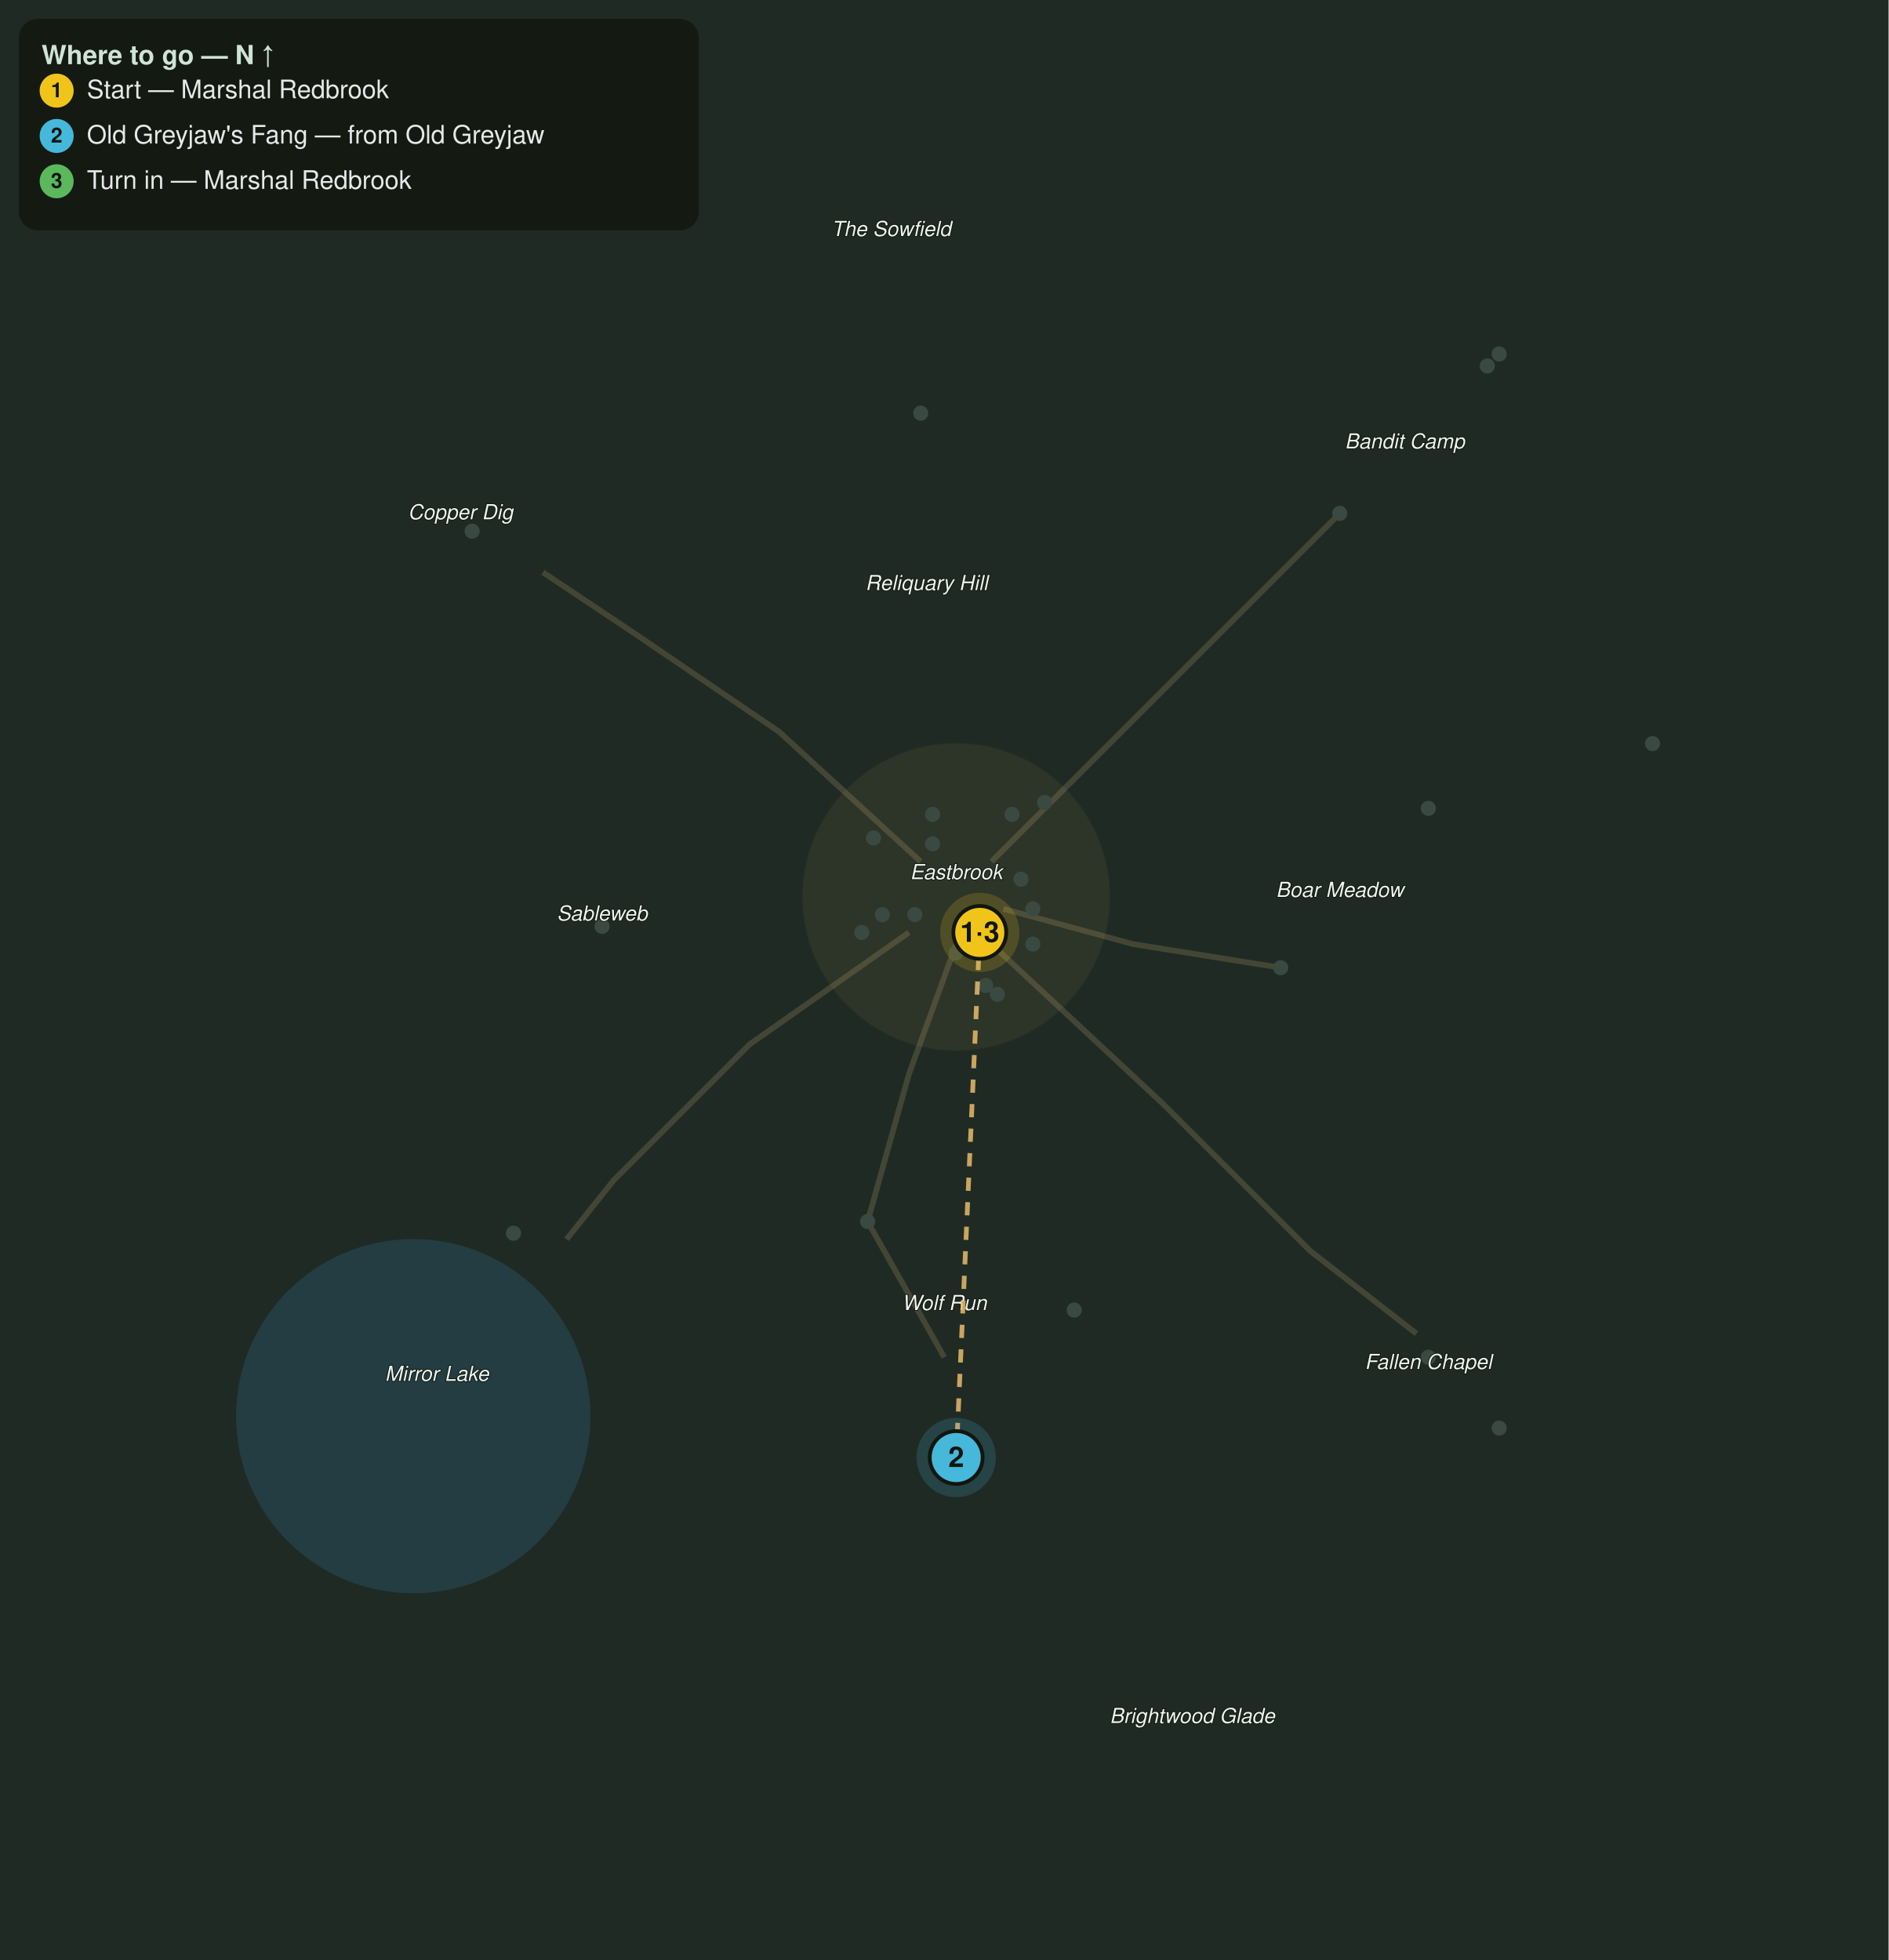
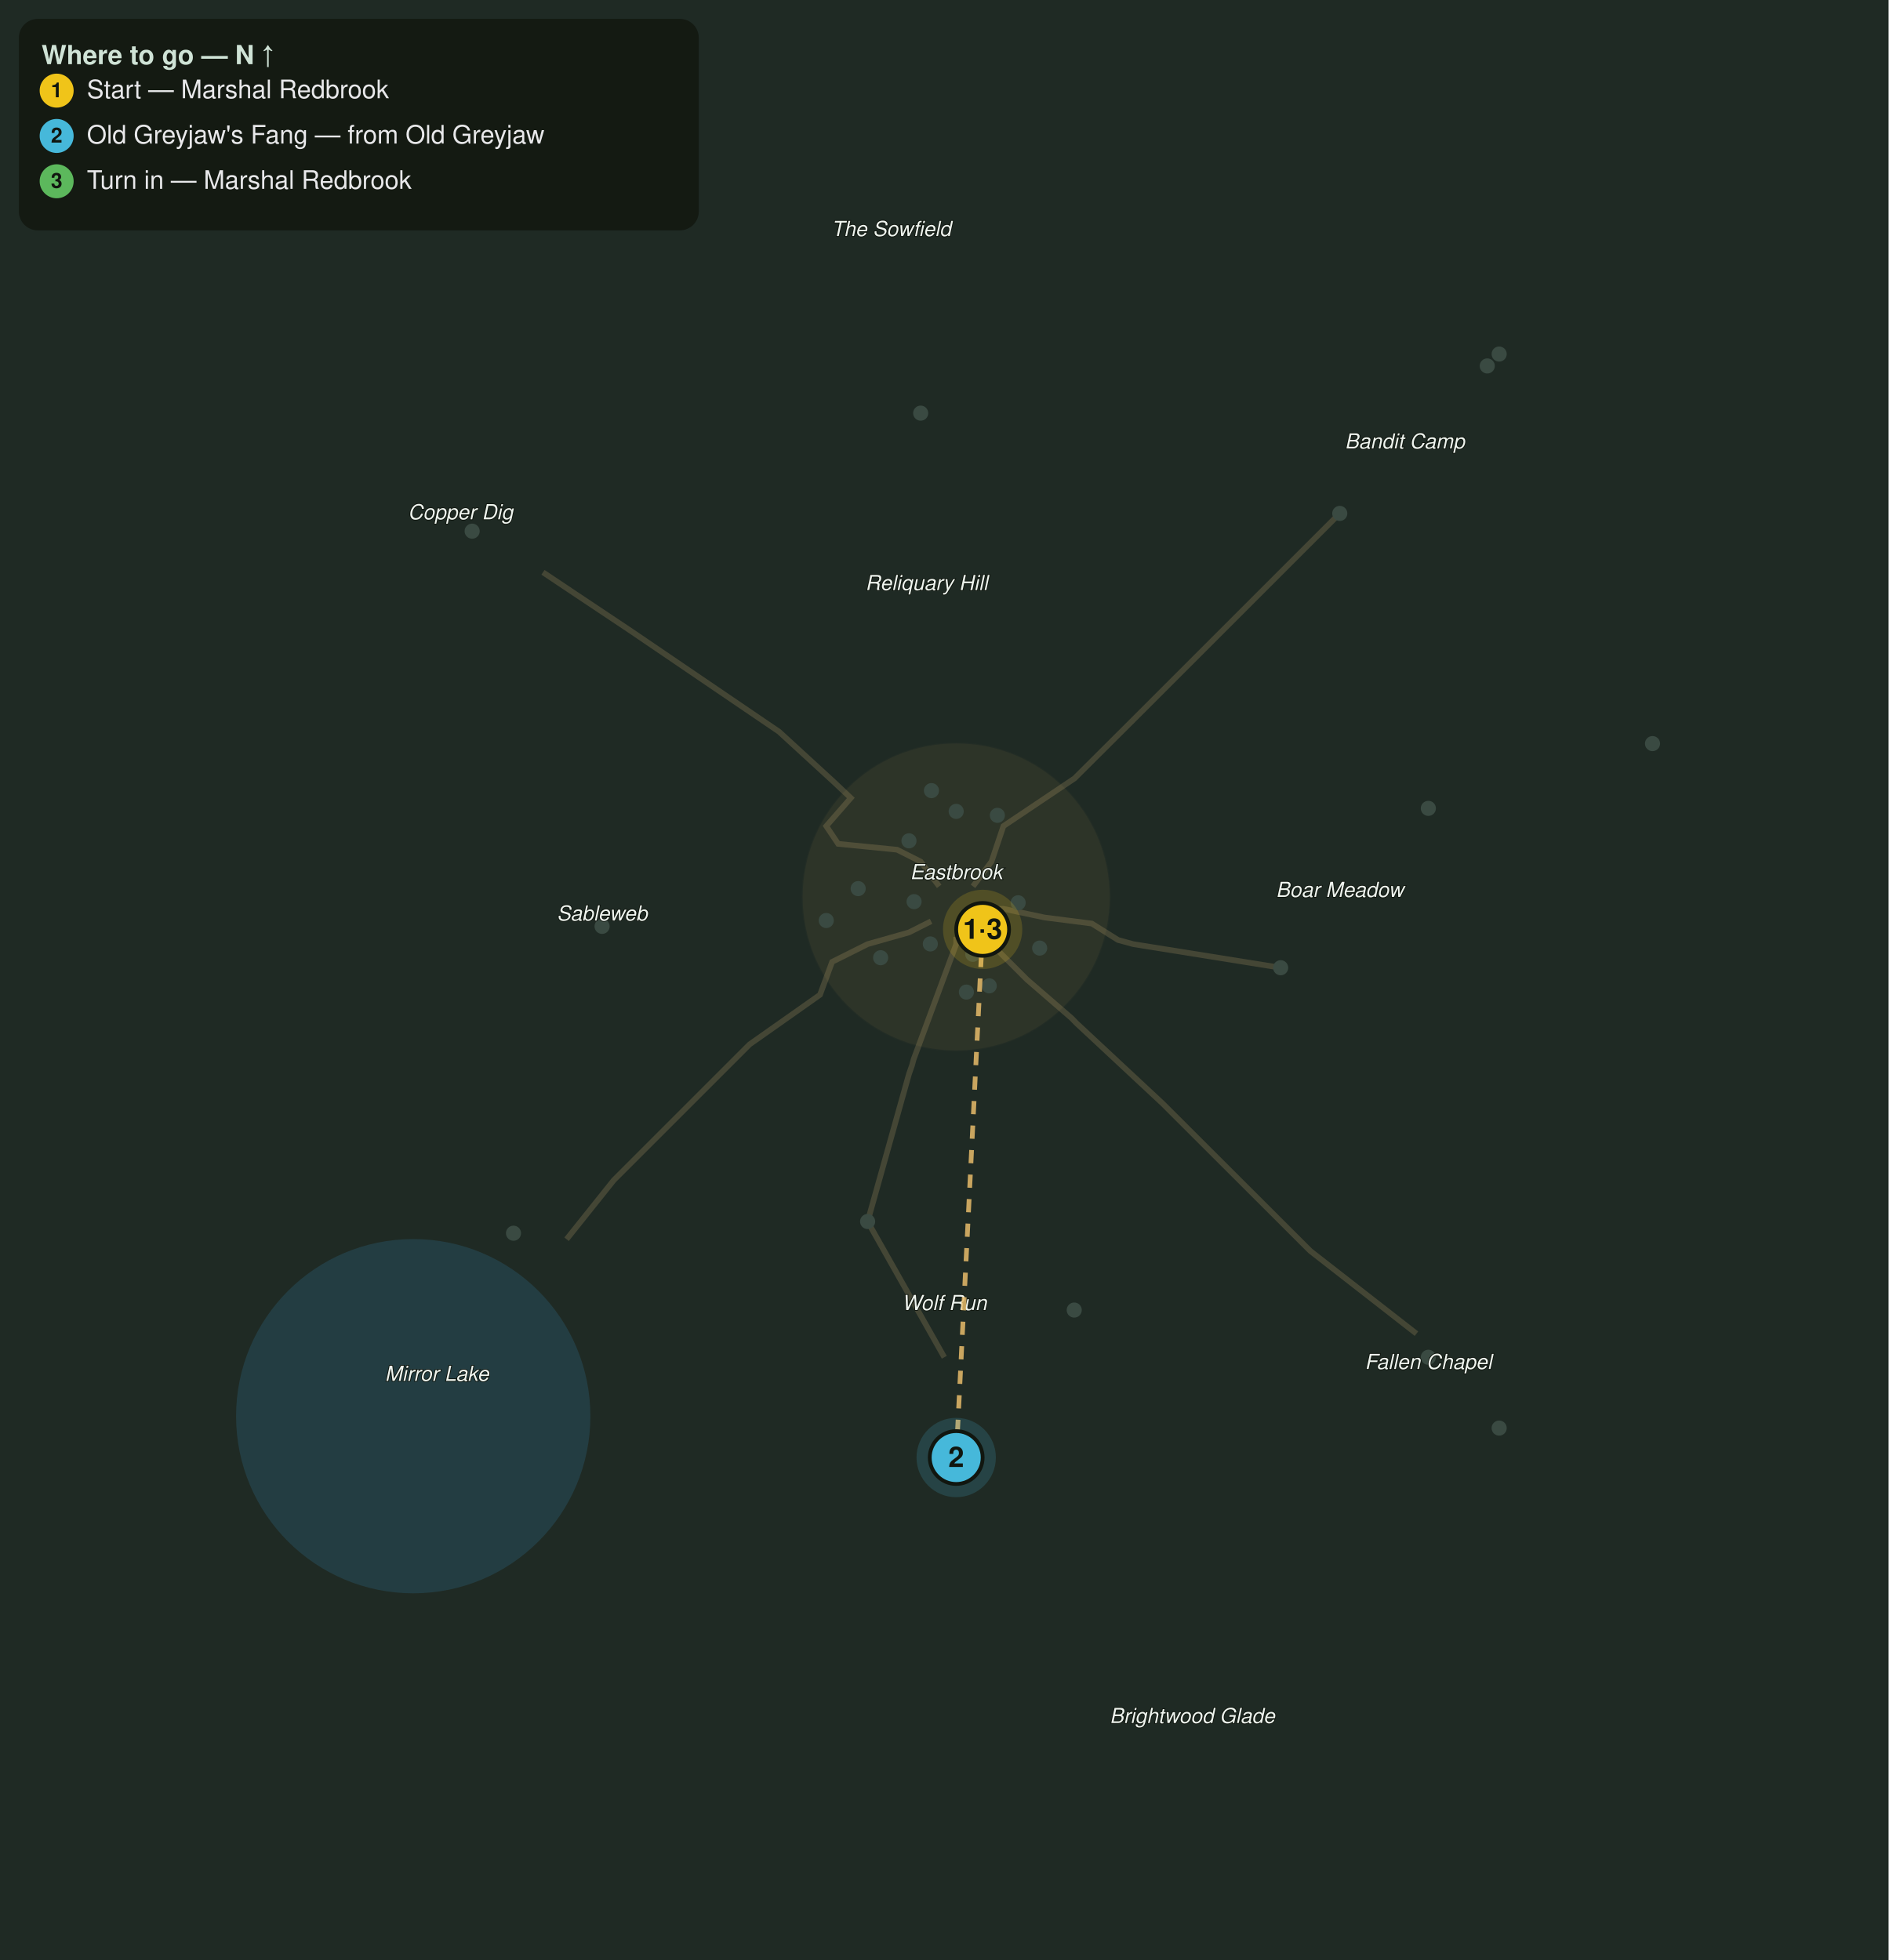
<svg xmlns="http://www.w3.org/2000/svg" viewBox="0 0 1000 1038" font-family="Segoe UI, Helvetica, Arial, sans-serif">
  <rect width="1000" height="1038" fill="#1f2a24" />
  <circle cx="218.8" cy="750.0" r="93.8" fill="#2f6f8f" opacity="0.28" />
-   <path d="M506.3 500.0 L481.3 568.8 L459.4 646.9 L500.0 718.8" fill="none" stroke="#8a7a55" stroke-width="3" opacity="0.35" />
-   <path d="M531.3 481.3 L600.0 500.0 L678.1 512.5" fill="none" stroke="#8a7a55" stroke-width="3" opacity="0.35" />
-   <path d="M525.0 456.3 L600.0 381.3 L662.5 318.8 L709.4 271.9" fill="none" stroke="#8a7a55" stroke-width="3" opacity="0.35" />
-   <path d="M481.3 493.8 L396.9 553.1 L325.0 625.0 L300.0 656.3" fill="none" stroke="#8a7a55" stroke-width="3" opacity="0.35" />
-   <path d="M487.5 456.3 L412.5 387.5 L334.4 334.4 L287.5 303.1" fill="none" stroke="#8a7a55" stroke-width="3" opacity="0.35" />
-   <path d="M525.0 500.0 L615.6 584.4 L693.8 662.5 L750.0 706.3" fill="none" stroke="#8a7a55" stroke-width="3" opacity="0.35" />
+   <path d="M506.3 496.1 L506.3 500.0 L483.8 560.9 L482.9 564.2 L481.3 568.8 L459.4 646.9 L500.0 718.8" fill="none" stroke="#8a7a55" stroke-width="3" opacity="0.35" />
+   <path d="M521.1 481.3 L531.3 481.3 L553.1 485.9 L578.1 489.1 L592.0 497.8 L595.3 498.7 L600.0 500.0 L678.1 512.5" fill="none" stroke="#8a7a55" stroke-width="3" opacity="0.35" />
+   <path d="M515.2 469.4 L525.0 456.3 L531.3 437.5 L569.0 412.2 L571.4 409.8 L600.0 381.3 L662.5 318.8 L709.4 271.9" fill="none" stroke="#8a7a55" stroke-width="3" opacity="0.35" />
+   <path d="M493.0 487.9 L481.3 493.8 L459.4 500.0 L440.6 509.4 L434.2 526.8 L431.4 528.8 L396.9 553.1 L325.0 625.0 L300.0 656.3" fill="none" stroke="#8a7a55" stroke-width="3" opacity="0.35" />
+   <path d="M497.3 469.4 L487.5 456.3 L475.0 450.0 L443.8 446.9 L437.5 437.5 L450.5 422.6 L441.6 414.2 L439.1 411.9 L412.5 387.5 L334.4 334.4 L287.5 303.1" fill="none" stroke="#8a7a55" stroke-width="3" opacity="0.35" />
+   <path d="M516.7 491.7 L525.0 500.0 L543.8 518.8 L567.5 539.3 L569.8 541.7 L615.6 584.4 L693.8 662.5 L750.0 706.3" fill="none" stroke="#8a7a55" stroke-width="3" opacity="0.35" />
  <circle cx="506.3" cy="475.0" r="81.3" fill="#caa15a" opacity="0.08" stroke="#caa15a" stroke-width="1" stroke-opacity="0.3" />
  <circle cx="459.4" cy="646.9" r="4" fill="#3a4a42" />
  <circle cx="568.8" cy="693.8" r="4" fill="#3a4a42" />
  <circle cx="506.3" cy="771.9" r="4" fill="#3a4a42" />
  <circle cx="678.1" cy="512.5" r="4" fill="#3a4a42" />
  <circle cx="756.3" cy="428.1" r="4" fill="#3a4a42" />
  <circle cx="875.0" cy="393.8" r="4" fill="#3a4a42" />
  <circle cx="318.8" cy="490.6" r="4" fill="#3a4a42" />
  <circle cx="271.9" cy="653.1" r="4" fill="#3a4a42" />
  <circle cx="250.0" cy="281.3" r="4" fill="#3a4a42" />
  <circle cx="709.4" cy="271.9" r="4" fill="#3a4a42" />
  <circle cx="787.5" cy="193.8" r="4" fill="#3a4a42" />
  <circle cx="793.8" cy="187.5" r="4" fill="#3a4a42" />
  <circle cx="756.3" cy="718.8" r="4" fill="#3a4a42" />
  <circle cx="793.8" cy="756.3" r="4" fill="#3a4a42" />
-   <circle cx="506.3" cy="504.7" r="4" fill="#3a4a42" />
-   <circle cx="518.8" cy="493.8" r="4" fill="#3a4a42" />
-   <circle cx="484.4" cy="484.4" r="4" fill="#3a4a42" />
-   <circle cx="540.6" cy="465.6" r="4" fill="#3a4a42" />
-   <circle cx="462.5" cy="443.8" r="4" fill="#3a4a42" />
-   <circle cx="528.1" cy="526.6" r="4" fill="#3a4a42" />
-   <circle cx="456.3" cy="493.8" r="4" fill="#3a4a42" />
-   <circle cx="493.8" cy="431.3" r="4" fill="#3a4a42" />
-   <circle cx="546.9" cy="500.0" r="4" fill="#3a4a42" />
-   <circle cx="546.9" cy="481.3" r="4" fill="#3a4a42" />
+   <circle cx="492.6" cy="499.9" r="4" fill="#3a4a42" />
+   <circle cx="520.3" cy="492.2" r="4" fill="#3a4a42" />
+   <circle cx="484.0" cy="477.5" r="4" fill="#3a4a42" />
+   <circle cx="515.1" cy="505.4" r="4" fill="#3a4a42" />
+   <circle cx="454.4" cy="470.6" r="4" fill="#3a4a42" />
+   <circle cx="523.8" cy="522.1" r="4" fill="#3a4a42" />
+   <circle cx="437.5" cy="487.5" r="4" fill="#3a4a42" />
+   <circle cx="481.3" cy="445.3" r="4" fill="#3a4a42" />
+   <circle cx="550.5" cy="502.1" r="4" fill="#3a4a42" />
+   <circle cx="539.1" cy="478.1" r="4" fill="#3a4a42" />
  <circle cx="487.5" cy="218.8" r="4" fill="#3a4a42" />
-   <circle cx="553.1" cy="425.0" r="4" fill="#3a4a42" />
-   <circle cx="521.9" cy="521.9" r="4" fill="#3a4a42" />
-   <circle cx="467.2" cy="484.4" r="4" fill="#3a4a42" />
-   <circle cx="493.8" cy="446.9" r="4" fill="#3a4a42" />
-   <circle cx="535.9" cy="431.3" r="4" fill="#3a4a42" />
+   <circle cx="506.3" cy="429.7" r="4" fill="#3a4a42" />
+   <circle cx="511.7" cy="525.4" r="4" fill="#3a4a42" />
+   <circle cx="466.3" cy="507.2" r="4" fill="#3a4a42" />
+   <circle cx="493.2" cy="418.7" r="4" fill="#3a4a42" />
+   <circle cx="528.1" cy="431.8" r="4" fill="#3a4a42" />
  <text x="506.3" y="465.6" fill="#eef4ee" font-size="11" font-style="italic" text-anchor="middle" stroke="#10160f" stroke-width="0.8" paint-order="stroke">Eastbrook</text>
  <text x="500.0" y="693.8" fill="#eef4ee" font-size="11" font-style="italic" text-anchor="middle" stroke="#10160f" stroke-width="0.8" paint-order="stroke">Wolf Run</text>
  <text x="709.4" y="475.0" fill="#eef4ee" font-size="11" font-style="italic" text-anchor="middle" stroke="#10160f" stroke-width="0.8" paint-order="stroke">Boar Meadow</text>
  <text x="231.3" y="731.3" fill="#eef4ee" font-size="11" font-style="italic" text-anchor="middle" stroke="#10160f" stroke-width="0.8" paint-order="stroke">Mirror Lake</text>
  <text x="318.8" y="487.5" fill="#eef4ee" font-size="11" font-style="italic" text-anchor="middle" stroke="#10160f" stroke-width="0.8" paint-order="stroke">Sableweb</text>
  <text x="243.8" y="275.0" fill="#eef4ee" font-size="11" font-style="italic" text-anchor="middle" stroke="#10160f" stroke-width="0.8" paint-order="stroke">Copper Dig</text>
  <text x="743.8" y="237.5" fill="#eef4ee" font-size="11" font-style="italic" text-anchor="middle" stroke="#10160f" stroke-width="0.8" paint-order="stroke">Bandit Camp</text>
  <text x="756.3" y="725.0" fill="#eef4ee" font-size="11" font-style="italic" text-anchor="middle" stroke="#10160f" stroke-width="0.8" paint-order="stroke">Fallen Chapel</text>
  <text x="490.6" y="312.5" fill="#eef4ee" font-size="11" font-style="italic" text-anchor="middle" stroke="#10160f" stroke-width="0.8" paint-order="stroke">Reliquary Hill</text>
  <text x="631.3" y="912.5" fill="#eef4ee" font-size="11" font-style="italic" text-anchor="middle" stroke="#10160f" stroke-width="0.8" paint-order="stroke">Brightwood Glade</text>
  <text x="471.9" y="125.0" fill="#eef4ee" font-size="11" font-style="italic" text-anchor="middle" stroke="#10160f" stroke-width="0.8" paint-order="stroke">The Sowfield</text>
-   <path d="M518.8 493.8 L506.3 771.9" fill="none" stroke="#e6bb6a" stroke-width="2.5" stroke-dasharray="7 6" opacity="0.85" />
+   <path d="M520.3 492.2 L506.3 771.9" fill="none" stroke="#e6bb6a" stroke-width="2.5" stroke-dasharray="7 6" opacity="0.85" />
  <g class="qstep" data-keys="giver,turnin" data-steps="1,3">
-     <circle cx="518.8" cy="493.8" r="21" fill="#f0c419" opacity="0.18" />
-     <circle cx="518.8" cy="493.8" r="14" fill="#f0c419" stroke="#11160f" stroke-width="2" />
-     <text x="518.8" y="498.8" fill="#11160f" font-size="15" font-weight="bold" text-anchor="middle">1·3</text>
+     <circle cx="520.3" cy="492.2" r="21" fill="#f0c419" opacity="0.18" />
+     <circle cx="520.3" cy="492.2" r="14" fill="#f0c419" stroke="#11160f" stroke-width="2" />
+     <text x="520.3" y="497.2" fill="#11160f" font-size="15" font-weight="bold" text-anchor="middle">1·3</text>
  </g>
  <g class="qstep" data-keys="greyjaw_fang" data-steps="2">
    <circle cx="506.3" cy="771.9" r="21" fill="#46b8da" opacity="0.18" />
    <circle cx="506.3" cy="771.9" r="14" fill="#46b8da" stroke="#11160f" stroke-width="2" />
    <text x="506.3" y="776.9" fill="#11160f" font-size="15" font-weight="bold" text-anchor="middle">2</text>
  </g>
  <rect x="10" y="10" width="360" height="112" rx="10" fill="#11160f" opacity="0.82" />
  <text x="22" y="34" fill="#cfe3d6" font-size="14" font-weight="bold">Where to go — N ↑</text>
  <circle cx="30" cy="48" r="9" fill="#f0c419" />
  <text x="30" y="51.5" fill="#11160f" font-size="11" font-weight="bold" text-anchor="middle">1</text>
  <text x="46" y="52" fill="#e8e8ea" font-size="13.5">Start — Marshal Redbrook</text>
  <circle cx="30" cy="72" r="9" fill="#46b8da" />
  <text x="30" y="75.5" fill="#11160f" font-size="11" font-weight="bold" text-anchor="middle">2</text>
  <text x="46" y="76" fill="#e8e8ea" font-size="13.5">Old Greyjaw's Fang — from Old Greyjaw</text>
  <circle cx="30" cy="96" r="9" fill="#5cb85c" />
  <text x="30" y="99.5" fill="#11160f" font-size="11" font-weight="bold" text-anchor="middle">3</text>
  <text x="46" y="100" fill="#e8e8ea" font-size="13.5">Turn in — Marshal Redbrook</text>
</svg>
